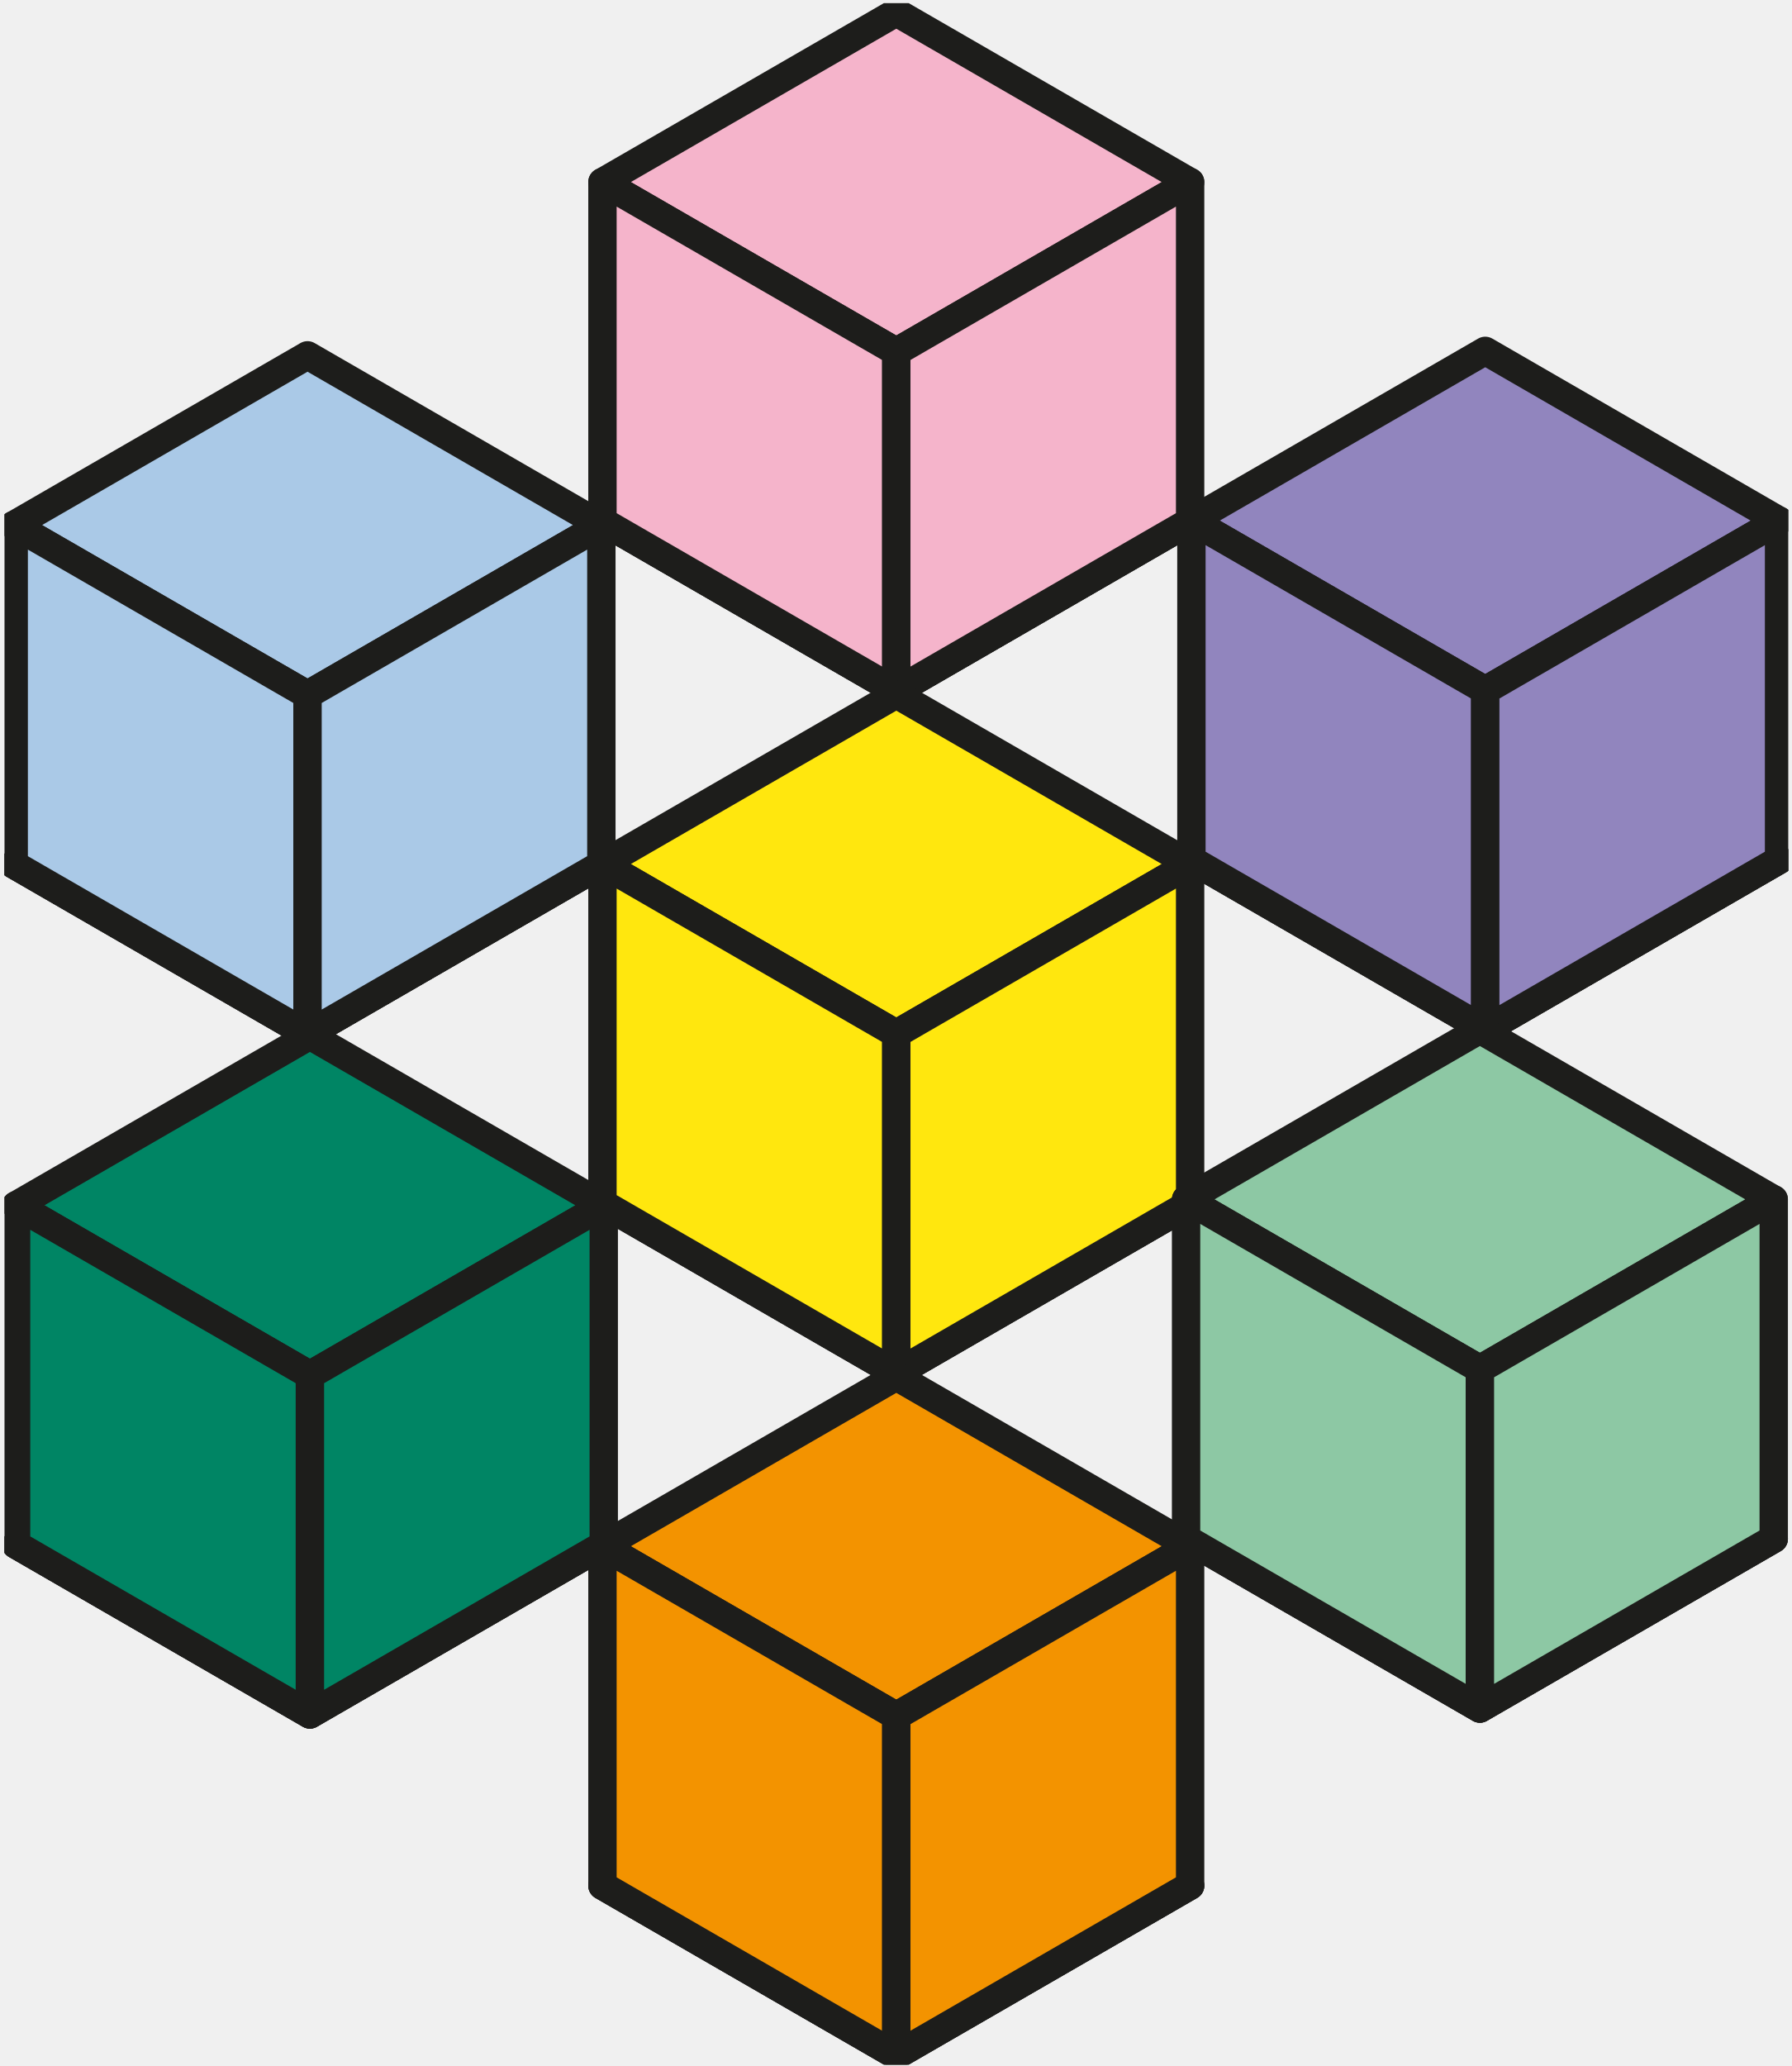
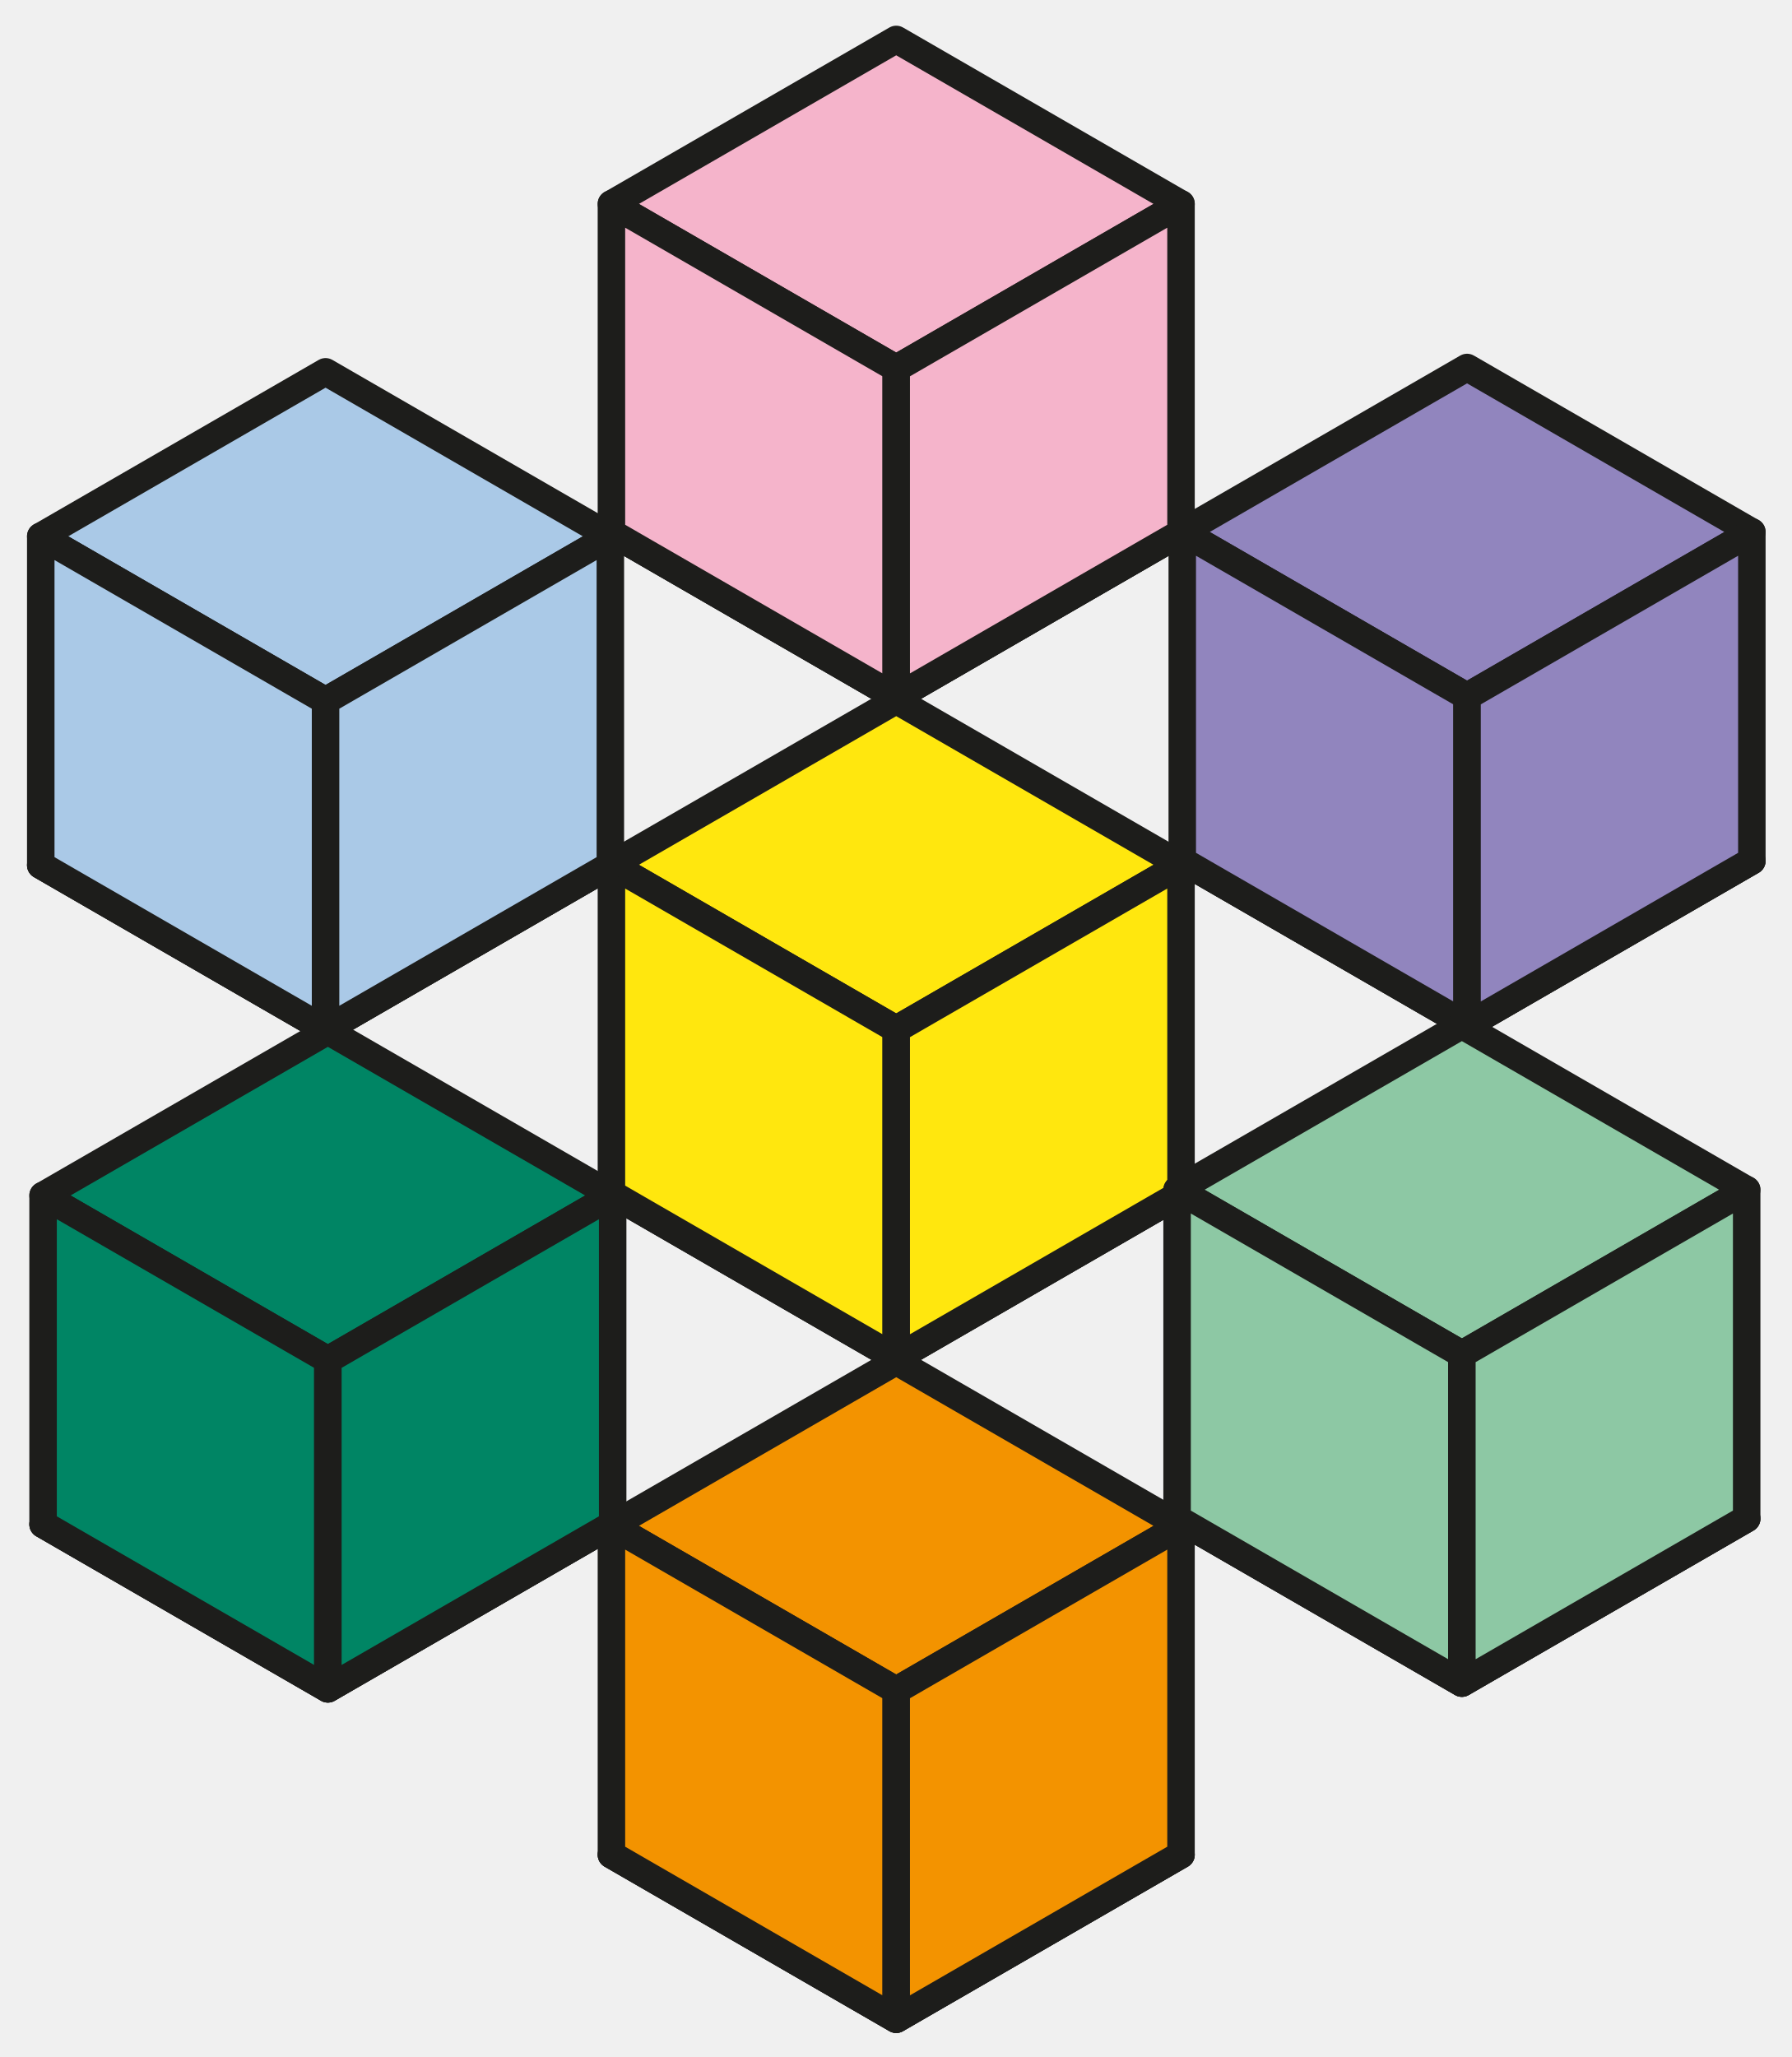
- <svg xmlns="http://www.w3.org/2000/svg" width="379" height="437" viewBox="0 0 379 437" fill="none">
-   <g clip-path="url(#clip0_48_639)">
+ <svg xmlns="http://www.w3.org/2000/svg" className="w-full h-auto block" preserveAspectRatio="xMidYMid meet" viewBox="-6 -6 391 449" fill="none">
+   <g>
    <path d="M251.799 110.305L189.632 146.212L127.465 110.305L189.632 74.397L251.799 110.305Z" fill="#D5D4D3" stroke="#1D1D1B" stroke-width="6" stroke-linecap="round" stroke-linejoin="round" />
    <path d="M251.799 110.305L189.632 146.212L127.465 110.305L189.632 74.397L251.799 110.305Z" fill="#D5D4D3" stroke="#1D1D1B" stroke-width="6" stroke-linecap="round" stroke-linejoin="round" />
    <path d="M251.799 38.516L189.632 74.423L127.465 38.516L189.632 2.609L251.799 38.516Z" fill="#F5B4CB" stroke="#1D1D1B" stroke-width="6" stroke-linecap="round" stroke-linejoin="round" />
    <path d="M189.632 74.41V146.186L127.465 110.279V38.503L189.632 74.41Z" fill="#F5B4CB" stroke="#1D1D1B" stroke-width="6" stroke-linecap="round" stroke-linejoin="round" />
    <path d="M251.799 38.503V110.279L189.632 146.186V74.41L251.799 38.503Z" fill="#F5B4CB" stroke="#1D1D1B" stroke-width="6" stroke-linecap="round" stroke-linejoin="round" />
    <path d="M251.799 254.585L189.632 290.493L127.465 254.585L189.632 218.678L251.799 254.585Z" fill="#D5D4D3" stroke="#1D1D1B" stroke-width="6" stroke-linecap="round" stroke-linejoin="round" />
    <path d="M251.799 254.585L189.632 290.493L127.465 254.585L189.632 218.678L251.799 254.585Z" fill="#D5D4D3" stroke="#1D1D1B" stroke-width="6" stroke-linecap="round" stroke-linejoin="round" />
    <path d="M251.799 182.766L189.632 218.673L127.465 182.766L189.632 146.859L251.799 182.766Z" fill="#FFE70E" stroke="#1D1D1B" stroke-width="6" stroke-linecap="round" stroke-linejoin="round" />
    <path d="M189.632 218.66V290.436L127.465 254.529V182.753L189.632 218.66Z" fill="#FFE70E" stroke="#1D1D1B" stroke-width="6" stroke-linecap="round" stroke-linejoin="round" />
    <path d="M251.799 182.753V254.529L189.632 290.436V218.66L251.799 182.753Z" fill="#FFE70E" stroke="#1D1D1B" stroke-width="6" stroke-linecap="round" stroke-linejoin="round" />
    <path d="M376.404 181.912L314.237 217.819L252.071 181.912L314.237 146.005L376.404 181.912Z" fill="#D5D4D3" stroke="#1D1D1B" stroke-width="6" stroke-linecap="round" stroke-linejoin="round" />
    <path d="M376.404 181.912L314.237 217.819L252.071 181.912L314.237 146.005L376.404 181.912Z" fill="#D5D4D3" stroke="#1D1D1B" stroke-width="6" stroke-linecap="round" stroke-linejoin="round" />
    <path d="M376.404 110.124L314.237 146.031L252.071 110.124L314.237 74.216L376.404 110.124Z" fill="#9185BE" stroke="#1D1D1B" stroke-width="6" stroke-linecap="round" stroke-linejoin="round" />
    <path d="M314.237 146.018V217.794L252.071 181.886V110.111L314.237 146.018Z" fill="#9185BE" stroke="#1D1D1B" stroke-width="6" stroke-linecap="round" stroke-linejoin="round" />
    <path d="M376.404 110.111V181.886L314.237 217.794V146.018L376.404 110.111Z" fill="#9185BE" stroke="#1D1D1B" stroke-width="6" stroke-linecap="round" stroke-linejoin="round" />
    <path d="M375.276 325.488L313.109 361.395L250.942 325.488L313.109 289.581L375.276 325.488Z" fill="#D5D4D3" stroke="#1D1D1B" stroke-width="6" stroke-linecap="round" stroke-linejoin="round" />
    <path d="M375.276 325.488L313.109 361.395L250.942 325.488L313.109 289.581L375.276 325.488Z" fill="#D5D4D3" stroke="#1D1D1B" stroke-width="6" stroke-linecap="round" stroke-linejoin="round" />
    <path d="M375.276 253.699L313.109 289.607L250.942 253.699L313.109 217.792L375.276 253.699Z" fill="#8DC8A4" stroke="#1D1D1B" stroke-width="6" stroke-linecap="round" stroke-linejoin="round" />
    <path d="M313.109 289.594V361.369L250.942 325.462V253.686L313.109 289.594Z" fill="#8DC8A4" stroke="#1D1D1B" stroke-width="6" stroke-linecap="round" stroke-linejoin="round" />
    <path d="M375.275 253.686V325.462L313.109 361.369V289.594L375.275 253.686Z" fill="#8DC8A4" stroke="#1D1D1B" stroke-width="6" stroke-linecap="round" stroke-linejoin="round" />
    <path d="M127.232 182.857L65.065 218.764L2.898 182.857L65.065 146.95L127.232 182.857Z" fill="#D5D4D3" stroke="#1D1D1B" stroke-width="6" stroke-linecap="round" stroke-linejoin="round" />
    <path d="M127.232 182.857L65.065 218.764L2.898 182.857L65.065 146.95L127.232 182.857Z" fill="#D5D4D3" stroke="#1D1D1B" stroke-width="6" stroke-linecap="round" stroke-linejoin="round" />
    <path d="M127.232 111.068L65.065 146.976L2.898 111.068L65.065 75.161L127.232 111.068Z" fill="#AAC9E7" stroke="#1D1D1B" stroke-width="6" stroke-linecap="round" stroke-linejoin="round" />
    <path d="M65.065 146.963V218.738L2.898 182.831V111.055L65.065 146.963Z" fill="#AAC9E7" stroke="#1D1D1B" stroke-width="6" stroke-linecap="round" stroke-linejoin="round" />
    <path d="M127.231 111.055V182.831L65.065 218.738V146.963L127.231 111.055Z" fill="#AAC9E7" stroke="#1D1D1B" stroke-width="6" stroke-linecap="round" stroke-linejoin="round" />
    <path d="M127.737 326.738L65.57 362.645L3.403 326.738L65.57 290.83L127.737 326.738Z" fill="#D5D4D3" stroke="#1D1D1B" stroke-width="6" stroke-linecap="round" stroke-linejoin="round" />
    <path d="M127.737 326.738L65.57 362.645L3.403 326.738L65.57 290.83L127.737 326.738Z" fill="#D5D4D3" stroke="#1D1D1B" stroke-width="6" stroke-linecap="round" stroke-linejoin="round" />
    <path d="M127.737 254.949L65.57 290.857L3.403 254.949L65.57 219.042L127.737 254.949Z" fill="#008564" stroke="#1D1D1B" stroke-width="6" stroke-linecap="round" stroke-linejoin="round" />
    <path d="M65.57 290.844V362.619L3.403 326.712V254.936L65.57 290.844Z" fill="#008564" stroke="#1D1D1B" stroke-width="6" stroke-linecap="round" stroke-linejoin="round" />
    <path d="M127.737 254.936V326.712L65.57 362.619V290.844L127.737 254.936Z" fill="#008564" stroke="#1D1D1B" stroke-width="6" stroke-linecap="round" stroke-linejoin="round" />
    <path d="M251.799 398.853L189.632 434.76L127.465 398.853L189.632 362.945L251.799 398.853Z" fill="#D5D4D3" stroke="#1D1D1B" stroke-width="6" stroke-linecap="round" stroke-linejoin="round" />
    <path d="M251.799 398.853L189.632 434.76L127.465 398.853L189.632 362.945L251.799 398.853Z" fill="#D5D4D3" stroke="#1D1D1B" stroke-width="6" stroke-linecap="round" stroke-linejoin="round" />
    <path d="M251.799 327.064L189.632 362.971L127.465 327.064L189.632 291.157L251.799 327.064Z" fill="#F39300" stroke="#1D1D1B" stroke-width="6" stroke-linecap="round" stroke-linejoin="round" />
    <path d="M189.632 362.958V434.734L127.465 398.827V327.051L189.632 362.958Z" fill="#F39300" stroke="#1D1D1B" stroke-width="6" stroke-linecap="round" stroke-linejoin="round" />
    <path d="M251.799 327.051V398.827L189.632 434.734V362.958L251.799 327.051Z" fill="#F39300" stroke="#1D1D1B" stroke-width="6" stroke-linecap="round" stroke-linejoin="round" />
  </g>
-   <defs>
-     <clipPath id="clip0_48_639">
-       <rect width="377.396" height="436.023" fill="white" transform="translate(0.953125 0.668945)" />
-     </clipPath>
-   </defs>
</svg>
